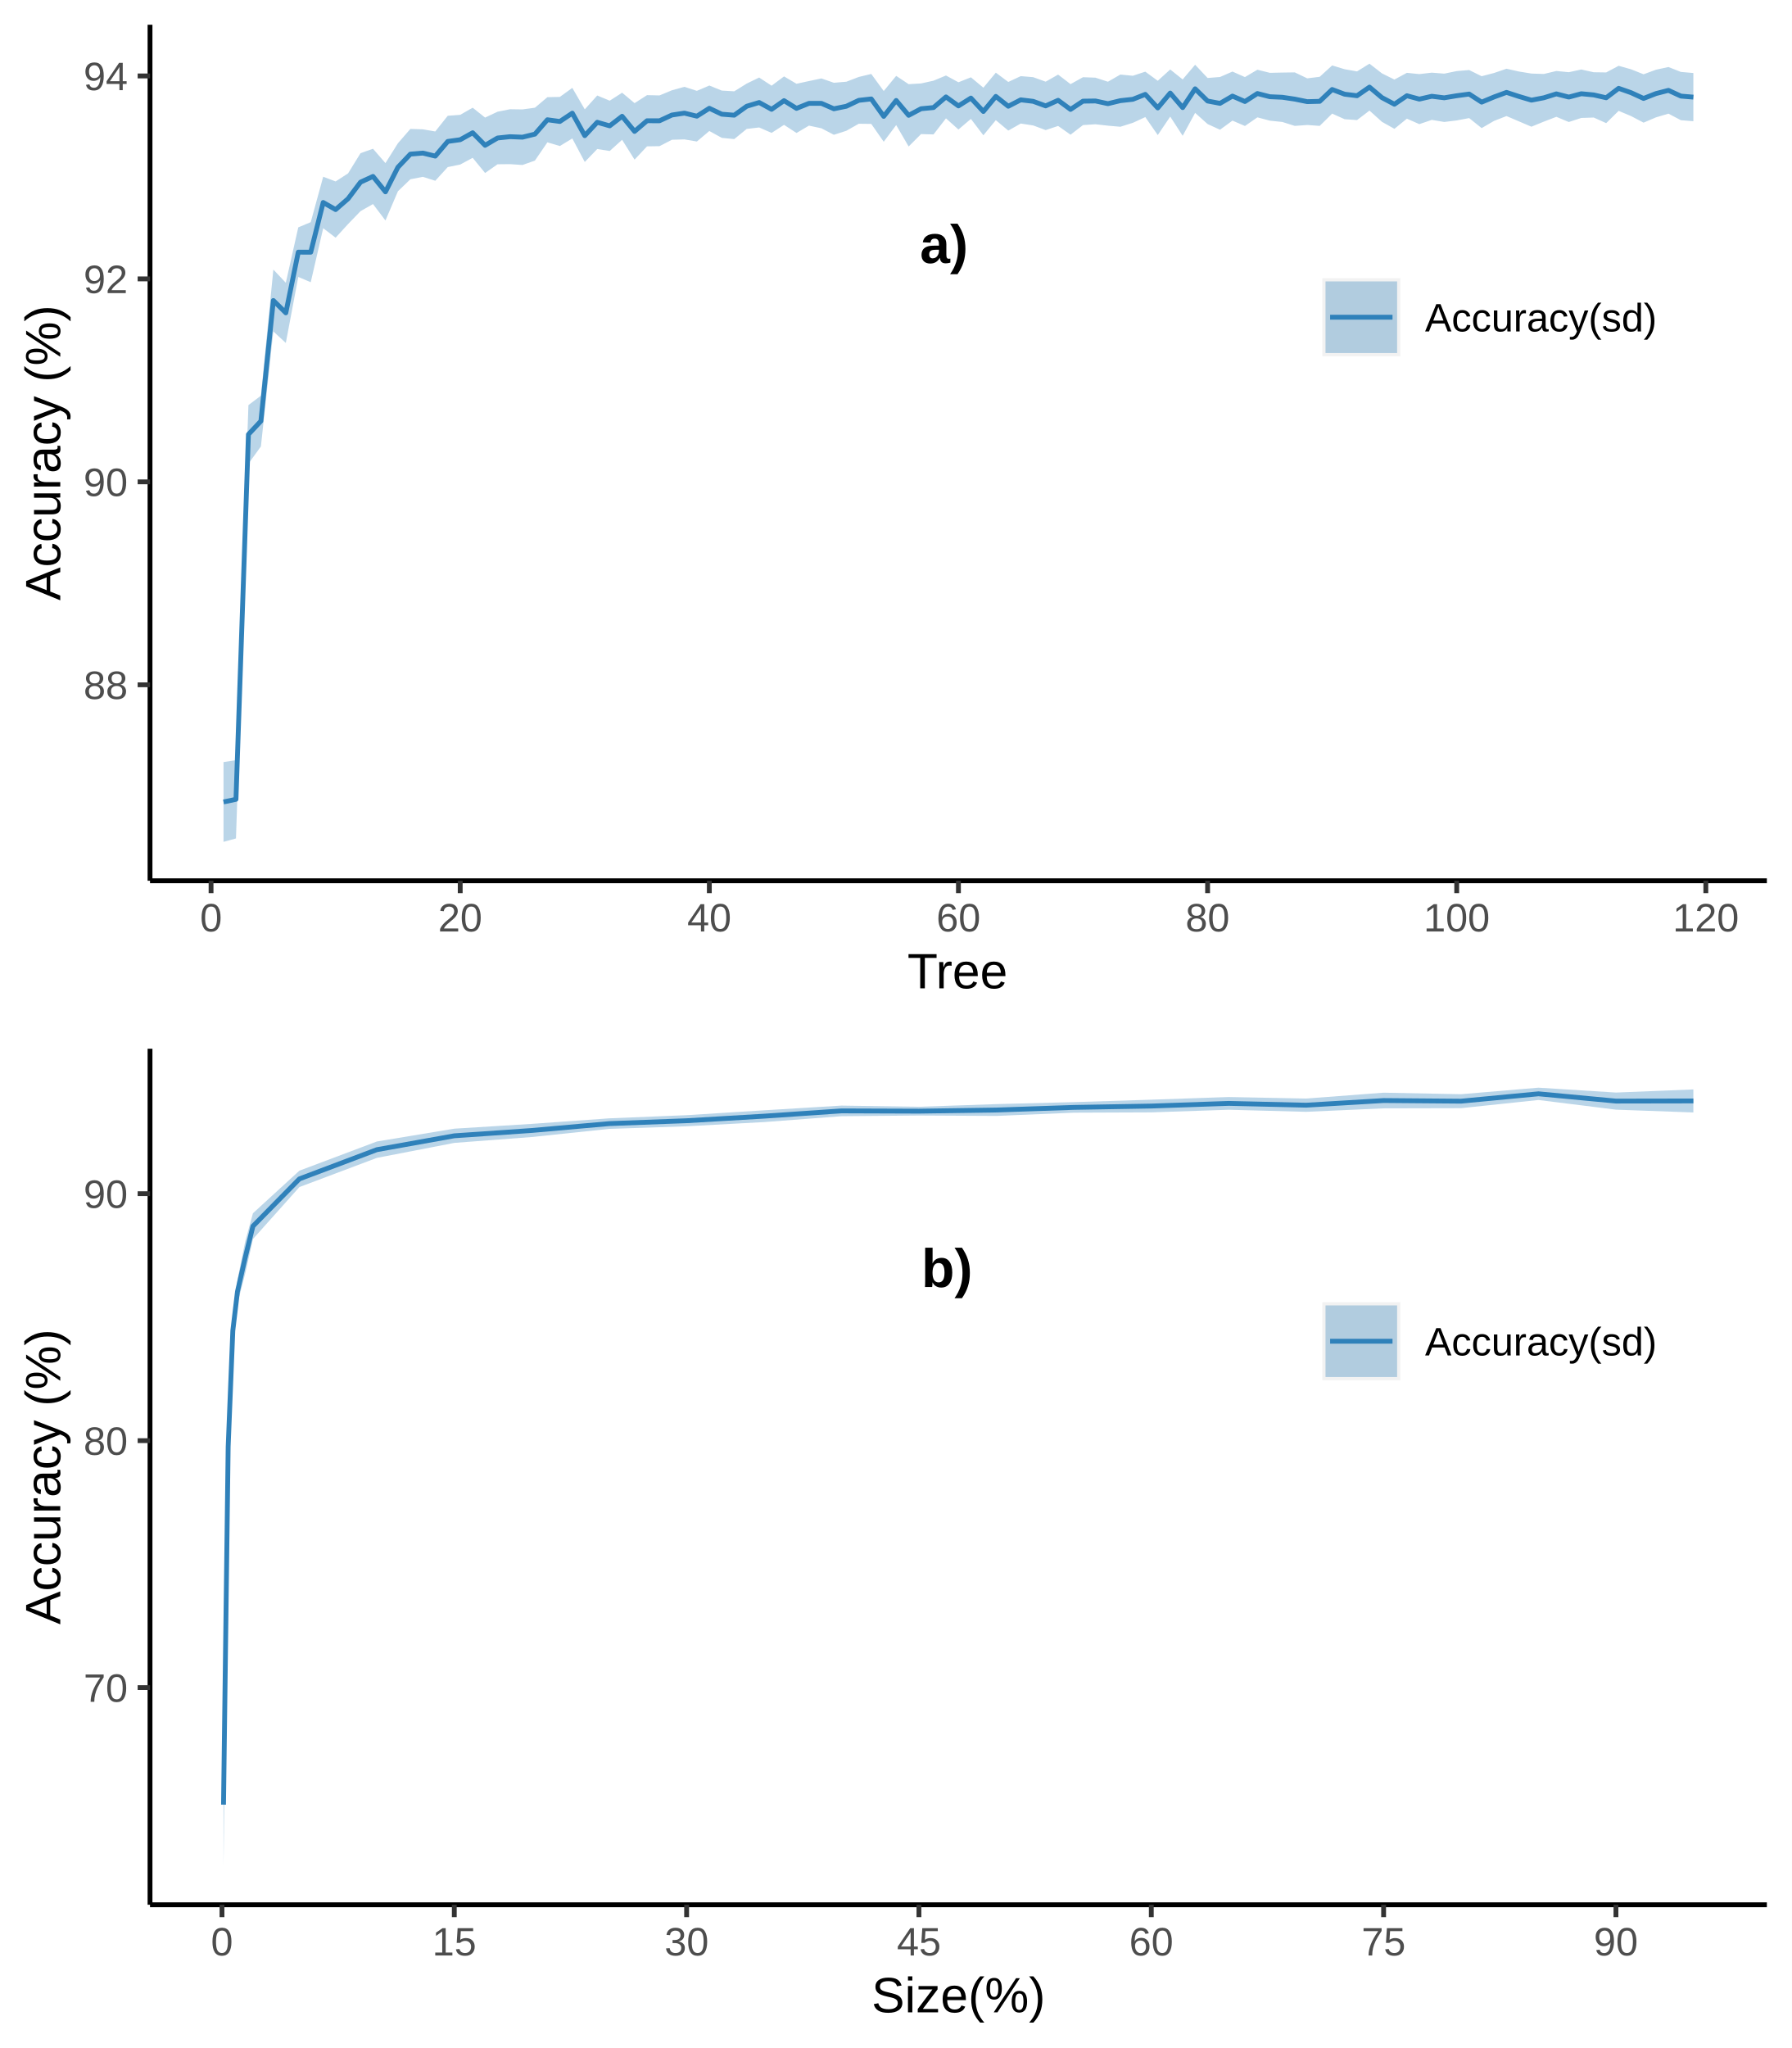
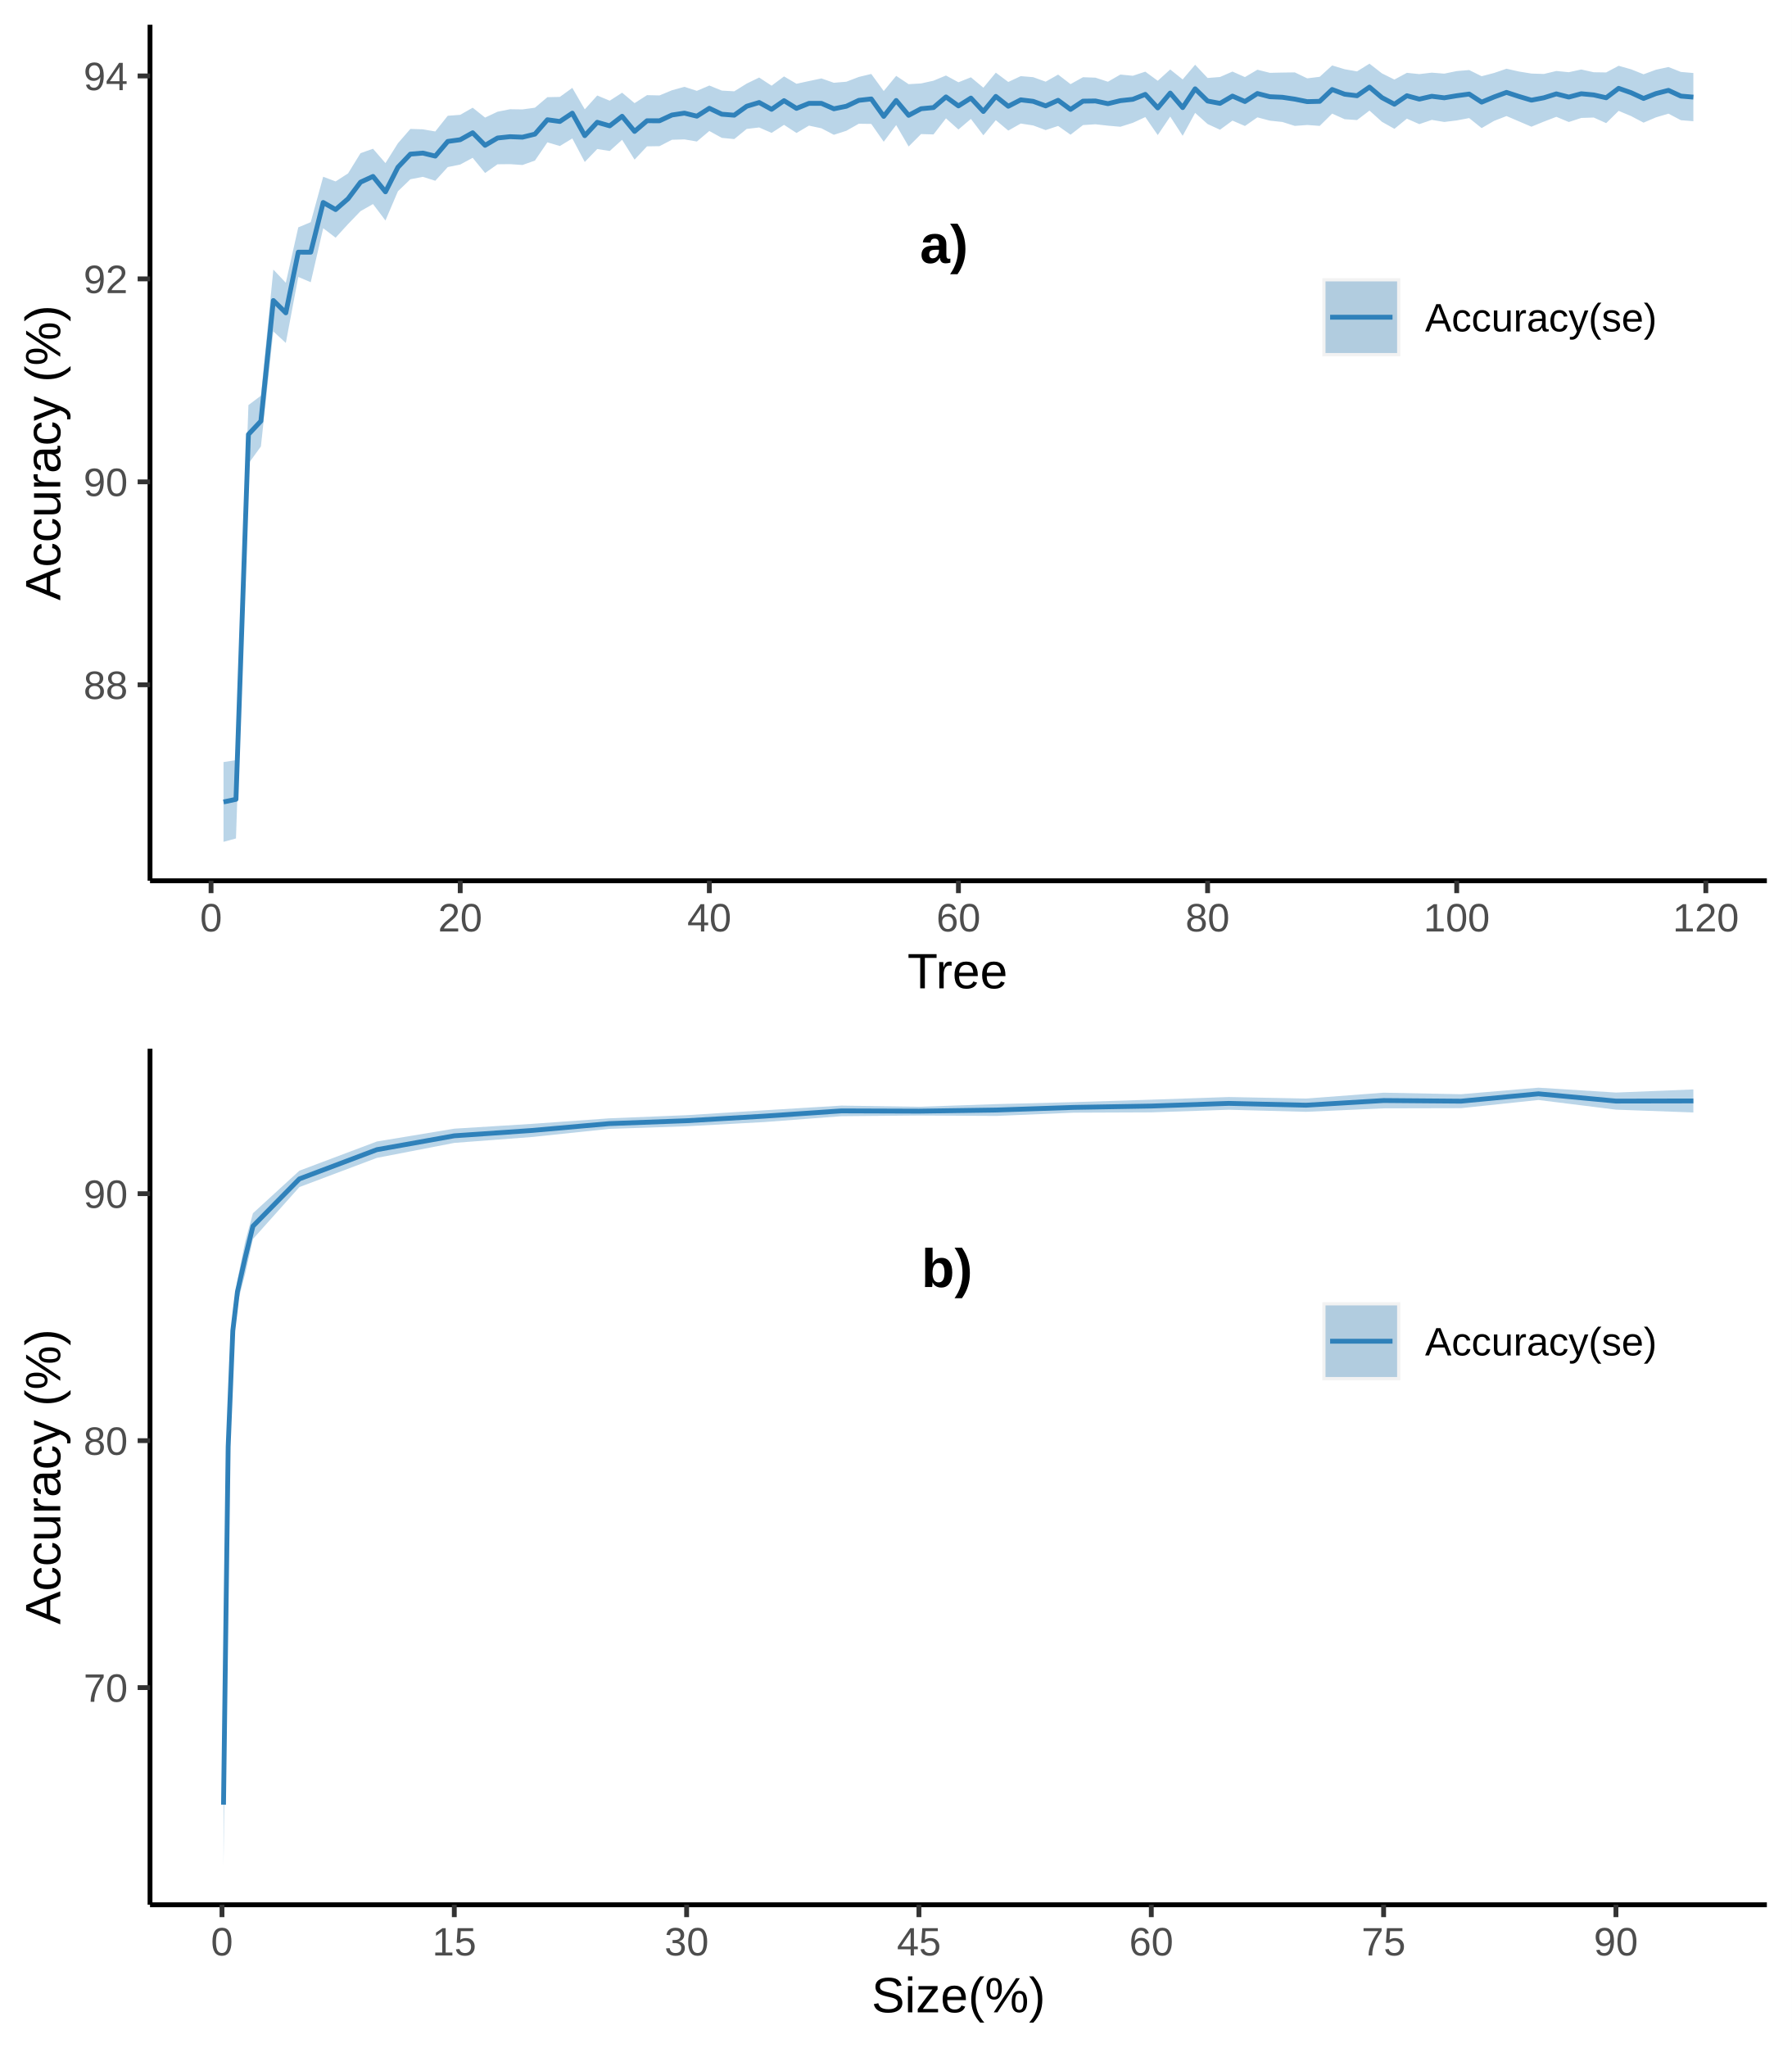
<svg xmlns="http://www.w3.org/2000/svg" viewBox="0 0 396.85 453.54">
  <defs>
    <style type="text/css">
    line, polyline, polygon, path, rect, circle {
      fill: none;
      stroke: #000000;
      stroke-linecap: round;
      stroke-linejoin: round;
      stroke-miterlimit: 10.00;
    }
  </style>
  </defs>
  <rect width="100%" height="100%" style="stroke: none; fill: #FFFFFF;" />
  <defs>
    <clipPath id="cpMC4wMHwzOTYuODV8MjI2Ljc3fDAuMDA=">
      <rect x="0" y="0.00" width="396.85" height="226.77" />
    </clipPath>
  </defs>
  <rect x="0" y="0.00" width="396.85" height="226.77" style="stroke-width: 1.07; stroke: #FFFFFF; fill: #FFFFFF;" clip-path="url(#cpMC4wMHwzOTYuODV8MjI2Ljc3fDAuMDA=)" />
  <defs>
    <clipPath id="cpMC4wMHwzOTYuODV8NDUzLjU0fDAuMDA=">
      <rect x="0.00" y="0.00" width="396.85" height="453.54" />
    </clipPath>
  </defs>
  <defs>
    <clipPath id="cpMzMuMjN8MzkxLjM3fDE5NS4wNXw1LjQ4">
      <rect x="33.23" y="5.48" width="358.14" height="189.57" />
    </clipPath>
  </defs>
  <polyline points="49.51,177.60 52.27,177.01 55.03,96.20 57.79,93.25 60.55,66.55 63.31,69.28 66.07,55.84 68.83,55.85 71.59,44.84 74.34,46.41 77.10,44.01 79.86,40.34 82.62,39.07 85.38,42.48 88.14,37.04 90.90,34.13 93.66,33.90 96.42,34.57 99.18,31.32 101.94,30.94 104.70,29.40 107.45,32.18 110.21,30.56 112.97,30.27 115.73,30.38 118.49,29.70 121.25,26.52 124.01,26.90 126.77,25.06 129.53,30.04 132.29,27.08 135.05,27.87 137.80,25.75 140.56,29.10 143.32,26.74 146.08,26.75 148.84,25.47 151.60,25.05 154.36,25.73 157.12,23.98 159.88,25.29 162.64,25.51 165.40,23.53 168.16,22.70 170.91,24.21 173.67,22.29 176.43,24.00 179.19,22.89 181.95,22.89 184.71,24.09 187.47,23.53 190.23,22.22 192.99,21.91 195.75,25.77 198.51,22.25 201.27,25.54 204.02,24.08 206.78,23.82 209.54,21.46 212.30,23.45 215.06,21.72 217.82,24.69 220.58,21.35 223.34,23.53 226.10,22.11 228.86,22.44 231.62,23.45 234.38,22.21 237.13,24.23 239.89,22.40 242.65,22.36 245.41,22.96 248.17,22.29 250.93,21.99 253.69,20.90 256.45,23.90 259.21,20.61 261.97,23.83 264.73,19.67 267.49,22.37 270.24,22.89 273.00,21.28 275.76,22.48 278.52,20.71 281.28,21.42 284.04,21.54 286.80,21.95 289.56,22.51 292.32,22.44 295.08,19.82 297.84,20.86 300.59,21.20 303.35,19.29 306.11,21.62 308.87,23.08 311.63,21.20 314.39,21.95 317.15,21.32 319.91,21.66 322.67,21.20 325.43,20.83 328.19,22.62 330.95,21.47 333.70,20.46 336.46,21.36 339.22,22.18 341.98,21.65 344.74,20.79 347.50,21.50 350.26,20.76 353.02,21.02 355.78,21.65 358.54,19.56 361.30,20.53 364.06,21.80 366.81,20.72 369.57,20.01 372.33,21.28 375.09,21.51 " style="stroke-width: 1.07; stroke: #3081BA; stroke-linecap: butt;" clip-path="url(#cpMzMuMjN8MzkxLjM3fDE5NS4wNXw1LjQ4)" />
  <polygon points="49.51,168.77 52.27,168.33 55.03,89.71 57.79,87.63 60.55,59.70 63.31,62.62 66.07,50.35 68.83,49.20 71.59,39.14 74.34,40.18 77.10,38.40 79.86,33.92 82.62,32.94 85.38,36.12 88.14,31.73 90.90,28.55 93.66,28.64 96.42,29.11 99.18,25.64 101.94,25.43 104.70,23.85 107.45,26.04 110.21,24.74 112.97,24.19 115.73,24.23 118.49,23.85 121.25,21.52 124.01,21.46 126.77,19.46 129.53,24.22 132.29,21.15 135.05,22.30 137.80,20.53 140.56,22.84 143.32,21.07 146.08,21.13 148.84,19.99 151.60,19.23 154.36,20.12 157.12,18.94 159.88,20.06 162.64,20.22 165.40,18.51 168.16,17.17 170.91,18.98 173.67,16.92 176.43,18.55 179.19,17.95 181.95,17.37 184.71,18.33 187.47,18.10 190.23,17.04 192.99,16.38 195.75,20.16 198.51,16.80 201.27,18.64 204.02,18.48 206.78,17.87 209.54,16.72 212.30,18.22 215.06,17.12 217.82,19.42 220.58,16.09 223.34,18.15 226.10,16.86 228.86,17.09 231.62,18.09 234.38,16.52 237.13,18.63 239.89,17.10 242.65,17.20 245.41,18.10 248.17,16.51 250.93,16.78 253.69,15.87 256.45,17.89 259.21,15.39 261.97,17.59 264.73,14.34 267.49,17.27 270.24,17.05 273.00,15.85 275.76,17.07 278.52,15.44 281.28,16.13 284.04,16.07 286.80,16.03 289.56,17.35 292.32,17.01 295.08,14.49 297.84,15.33 300.59,15.81 303.35,14.10 306.11,16.25 308.87,17.62 311.63,16.13 314.39,16.41 317.15,16.09 319.91,16.31 322.67,15.74 325.43,15.51 328.19,16.88 330.95,16.16 333.70,15.22 336.46,15.84 339.22,16.29 341.98,16.38 344.74,15.72 347.50,15.99 350.26,15.39 353.02,16.00 355.78,16.04 358.54,14.57 361.30,15.35 364.06,16.45 366.81,15.44 369.57,14.84 372.33,15.93 375.09,16.17 375.09,26.84 372.33,26.62 369.57,25.17 366.81,25.99 364.06,27.16 361.30,25.71 358.54,24.55 355.78,27.27 353.02,26.03 350.26,26.12 347.50,27.02 344.74,25.87 341.98,26.93 339.22,28.06 336.46,26.88 333.70,25.70 330.95,26.77 328.19,28.37 325.43,26.15 322.67,26.67 319.91,27.01 317.15,26.55 314.39,27.49 311.63,26.28 308.87,28.53 306.11,26.98 303.35,24.49 300.59,26.59 297.84,26.40 295.08,25.16 292.32,27.88 289.56,27.68 286.80,27.88 284.04,27.01 281.28,26.72 278.52,25.99 275.76,27.90 273.00,26.71 270.24,28.73 267.49,27.47 264.73,25.00 261.97,30.07 259.21,25.82 256.45,29.91 253.69,25.93 250.93,27.20 248.17,28.07 245.41,27.83 242.65,27.52 239.89,27.70 237.13,29.83 234.38,27.89 231.62,28.81 228.86,27.78 226.10,27.36 223.34,28.92 220.58,26.61 217.82,29.96 215.06,26.33 212.30,28.68 209.54,26.21 206.78,29.77 204.02,29.69 201.27,32.44 198.51,27.70 195.75,31.39 192.99,27.44 190.23,27.40 187.47,28.96 184.71,29.85 181.95,28.41 179.19,27.82 176.43,29.45 173.67,27.65 170.91,29.43 168.16,28.23 165.40,28.55 162.64,30.80 159.88,30.53 157.12,29.01 154.36,31.34 151.60,30.87 148.84,30.95 146.08,32.37 143.32,32.41 140.56,35.35 137.80,30.96 135.05,33.44 132.29,33.00 129.53,35.87 126.77,30.66 124.01,32.34 121.25,31.52 118.49,35.56 115.73,36.54 112.97,36.35 110.21,36.38 107.45,38.31 104.70,34.95 101.94,36.44 99.18,37.00 96.42,40.03 93.66,39.16 90.90,39.70 88.14,42.36 85.38,48.83 82.62,45.19 79.86,46.76 77.10,49.62 74.34,52.64 71.59,50.54 68.83,62.50 66.07,61.33 63.31,75.95 60.55,73.40 57.79,98.87 55.03,102.68 52.27,185.68 49.51,186.43 " style="stroke-width: 0.00; stroke: none; fill: #3081BA; fill-opacity: 0.33;" clip-path="url(#cpMzMuMjN8MzkxLjM3fDE5NS4wNXw1LjQ4)" />
  <polyline points="49.51,168.77 52.27,168.33 55.03,89.71 57.79,87.63 60.55,59.70 63.31,62.62 66.07,50.35 68.83,49.20 71.59,39.14 74.34,40.18 77.10,38.40 79.86,33.92 82.62,32.94 85.38,36.12 88.14,31.73 90.90,28.55 93.66,28.64 96.42,29.11 99.18,25.64 101.94,25.43 104.70,23.85 107.45,26.04 110.21,24.74 112.97,24.19 115.73,24.23 118.49,23.85 121.25,21.52 124.01,21.46 126.77,19.46 129.53,24.22 132.29,21.15 135.05,22.30 137.80,20.53 140.56,22.84 143.32,21.07 146.08,21.13 148.84,19.99 151.60,19.23 154.36,20.12 157.12,18.94 159.88,20.06 162.64,20.22 165.40,18.51 168.16,17.17 170.91,18.98 173.67,16.92 176.43,18.55 179.19,17.95 181.95,17.37 184.71,18.33 187.47,18.10 190.23,17.04 192.99,16.38 195.75,20.16 198.51,16.80 201.27,18.64 204.02,18.48 206.78,17.87 209.54,16.72 212.30,18.22 215.06,17.12 217.82,19.42 220.58,16.09 223.34,18.15 226.10,16.86 228.86,17.09 231.62,18.09 234.38,16.52 237.13,18.63 239.89,17.10 242.65,17.20 245.41,18.10 248.17,16.51 250.93,16.78 253.69,15.87 256.45,17.89 259.21,15.39 261.97,17.59 264.73,14.34 267.49,17.27 270.24,17.05 273.00,15.85 275.76,17.07 278.52,15.44 281.28,16.13 284.04,16.07 286.80,16.03 289.56,17.35 292.32,17.01 295.08,14.49 297.84,15.33 300.59,15.81 303.35,14.10 306.11,16.25 308.87,17.62 311.63,16.13 314.39,16.41 317.15,16.09 319.91,16.31 322.67,15.74 325.43,15.51 328.19,16.88 330.95,16.16 333.70,15.22 336.46,15.84 339.22,16.29 341.98,16.38 344.74,15.72 347.50,15.99 350.26,15.39 353.02,16.00 355.78,16.04 358.54,14.57 361.30,15.35 364.06,16.45 366.81,15.44 369.57,14.84 372.33,15.93 375.09,16.17 " style="stroke-width: 1.07; stroke: none;" clip-path="url(#cpMzMuMjN8MzkxLjM3fDE5NS4wNXw1LjQ4)" />
  <polyline points="375.09,26.84 372.33,26.62 369.57,25.17 366.81,25.99 364.06,27.16 361.30,25.71 358.54,24.55 355.78,27.27 353.02,26.03 350.26,26.12 347.50,27.02 344.74,25.87 341.98,26.93 339.22,28.06 336.46,26.88 333.70,25.70 330.95,26.77 328.19,28.37 325.43,26.15 322.67,26.67 319.91,27.01 317.15,26.55 314.39,27.49 311.63,26.28 308.87,28.53 306.11,26.98 303.35,24.49 300.59,26.59 297.84,26.40 295.08,25.16 292.32,27.88 289.56,27.68 286.80,27.88 284.04,27.01 281.28,26.72 278.52,25.99 275.76,27.90 273.00,26.71 270.24,28.73 267.49,27.47 264.73,25.00 261.97,30.07 259.21,25.82 256.45,29.91 253.69,25.93 250.93,27.20 248.17,28.07 245.41,27.83 242.65,27.52 239.89,27.70 237.13,29.83 234.38,27.89 231.62,28.81 228.86,27.78 226.10,27.36 223.34,28.92 220.58,26.61 217.82,29.96 215.06,26.33 212.30,28.68 209.54,26.21 206.78,29.77 204.02,29.69 201.27,32.44 198.51,27.70 195.75,31.39 192.99,27.44 190.23,27.40 187.47,28.96 184.71,29.85 181.95,28.41 179.19,27.82 176.43,29.45 173.67,27.65 170.91,29.43 168.16,28.23 165.40,28.55 162.64,30.80 159.88,30.53 157.12,29.01 154.36,31.34 151.60,30.87 148.84,30.95 146.08,32.37 143.32,32.41 140.56,35.35 137.80,30.96 135.05,33.44 132.29,33.00 129.53,35.87 126.77,30.66 124.01,32.34 121.25,31.52 118.49,35.56 115.73,36.54 112.97,36.35 110.21,36.38 107.45,38.31 104.70,34.95 101.94,36.44 99.18,37.00 96.42,40.03 93.66,39.16 90.90,39.70 88.14,42.36 85.38,48.83 82.62,45.19 79.86,46.76 77.10,49.62 74.34,52.64 71.59,50.54 68.83,62.50 66.07,61.33 63.31,75.95 60.55,73.40 57.79,98.87 55.03,102.68 52.27,185.68 49.51,186.43 " style="stroke-width: 1.07; stroke: none;" clip-path="url(#cpMzMuMjN8MzkxLjM3fDE5NS4wNXw1LjQ4)" />
  <defs>
    <clipPath id="cpMC4wMHwzOTYuODV8NDUzLjU0fDAuMDA=">
      <rect x="0.00" y="0.00" width="396.85" height="453.54" />
    </clipPath>
  </defs>
  <polyline points="33.23,195.05 33.23,5.48 " style="stroke-width: 1.07; stroke-linecap: butt;" clip-path="url(#cpMC4wMHwzOTYuODV8NDUzLjU0fDAuMDA=)" />
  <g clip-path="url(#cpMC4wMHwzOTYuODV8NDUzLjU0fDAuMDA=)">
    <text x="18.51" y="154.80" style="font-size: 8.80px; fill: #4D4D4D; font-family: Arial;" textLength="9.79px" lengthAdjust="spacingAndGlyphs">88</text>
  </g>
  <g clip-path="url(#cpMC4wMHwzOTYuODV8NDUzLjU0fDAuMDA=)">
    <text x="18.51" y="109.86" style="font-size: 8.80px; fill: #4D4D4D; font-family: Arial;" textLength="9.79px" lengthAdjust="spacingAndGlyphs">90</text>
  </g>
  <g clip-path="url(#cpMC4wMHwzOTYuODV8NDUzLjU0fDAuMDA=)">
    <text x="18.51" y="64.91" style="font-size: 8.80px; fill: #4D4D4D; font-family: Arial;" textLength="9.79px" lengthAdjust="spacingAndGlyphs">92</text>
  </g>
  <g clip-path="url(#cpMC4wMHwzOTYuODV8NDUzLjU0fDAuMDA=)">
    <text x="18.51" y="19.97" style="font-size: 8.80px; fill: #4D4D4D; font-family: Arial;" textLength="9.79px" lengthAdjust="spacingAndGlyphs">94</text>
  </g>
  <polyline points="30.49,151.65 33.23,151.65 " style="stroke-width: 1.07; stroke: #333333; stroke-linecap: butt;" clip-path="url(#cpMC4wMHwzOTYuODV8NDUzLjU0fDAuMDA=)" />
  <polyline points="30.49,106.71 33.23,106.71 " style="stroke-width: 1.07; stroke: #333333; stroke-linecap: butt;" clip-path="url(#cpMC4wMHwzOTYuODV8NDUzLjU0fDAuMDA=)" />
  <polyline points="30.49,61.76 33.23,61.76 " style="stroke-width: 1.07; stroke: #333333; stroke-linecap: butt;" clip-path="url(#cpMC4wMHwzOTYuODV8NDUzLjU0fDAuMDA=)" />
  <polyline points="30.49,16.82 33.23,16.82 " style="stroke-width: 1.07; stroke: #333333; stroke-linecap: butt;" clip-path="url(#cpMC4wMHwzOTYuODV8NDUzLjU0fDAuMDA=)" />
  <polyline points="33.23,195.05 391.37,195.05 " style="stroke-width: 1.07; stroke-linecap: butt;" clip-path="url(#cpMC4wMHwzOTYuODV8NDUzLjU0fDAuMDA=)" />
  <polyline points="46.75,197.79 46.75,195.05 " style="stroke-width: 1.07; stroke: #333333; stroke-linecap: butt;" clip-path="url(#cpMC4wMHwzOTYuODV8NDUzLjU0fDAuMDA=)" />
  <polyline points="101.94,197.79 101.94,195.05 " style="stroke-width: 1.07; stroke: #333333; stroke-linecap: butt;" clip-path="url(#cpMC4wMHwzOTYuODV8NDUzLjU0fDAuMDA=)" />
  <polyline points="157.12,197.79 157.12,195.05 " style="stroke-width: 1.07; stroke: #333333; stroke-linecap: butt;" clip-path="url(#cpMC4wMHwzOTYuODV8NDUzLjU0fDAuMDA=)" />
  <polyline points="212.30,197.79 212.30,195.05 " style="stroke-width: 1.07; stroke: #333333; stroke-linecap: butt;" clip-path="url(#cpMC4wMHwzOTYuODV8NDUzLjU0fDAuMDA=)" />
  <polyline points="267.49,197.79 267.49,195.05 " style="stroke-width: 1.07; stroke: #333333; stroke-linecap: butt;" clip-path="url(#cpMC4wMHwzOTYuODV8NDUzLjU0fDAuMDA=)" />
  <polyline points="322.67,197.79 322.67,195.05 " style="stroke-width: 1.07; stroke: #333333; stroke-linecap: butt;" clip-path="url(#cpMC4wMHwzOTYuODV8NDUzLjU0fDAuMDA=)" />
  <polyline points="377.85,197.79 377.85,195.05 " style="stroke-width: 1.07; stroke: #333333; stroke-linecap: butt;" clip-path="url(#cpMC4wMHwzOTYuODV8NDUzLjU0fDAuMDA=)" />
  <g clip-path="url(#cpMC4wMHwzOTYuODV8NDUzLjU0fDAuMDA=)">
    <text x="44.31" y="206.28" style="font-size: 8.80px; fill: #4D4D4D; font-family: Arial;" textLength="4.89px" lengthAdjust="spacingAndGlyphs">0</text>
  </g>
  <g clip-path="url(#cpMC4wMHwzOTYuODV8NDUzLjU0fDAuMDA=)">
    <text x="97.04" y="206.28" style="font-size: 8.80px; fill: #4D4D4D; font-family: Arial;" textLength="9.79px" lengthAdjust="spacingAndGlyphs">20</text>
  </g>
  <g clip-path="url(#cpMC4wMHwzOTYuODV8NDUzLjU0fDAuMDA=)">
    <text x="152.22" y="206.28" style="font-size: 8.80px; fill: #4D4D4D; font-family: Arial;" textLength="9.79px" lengthAdjust="spacingAndGlyphs">40</text>
  </g>
  <g clip-path="url(#cpMC4wMHwzOTYuODV8NDUzLjU0fDAuMDA=)">
    <text x="207.41" y="206.28" style="font-size: 8.80px; fill: #4D4D4D; font-family: Arial;" textLength="9.79px" lengthAdjust="spacingAndGlyphs">60</text>
  </g>
  <g clip-path="url(#cpMC4wMHwzOTYuODV8NDUzLjU0fDAuMDA=)">
    <text x="262.59" y="206.28" style="font-size: 8.80px; fill: #4D4D4D; font-family: Arial;" textLength="9.79px" lengthAdjust="spacingAndGlyphs">80</text>
  </g>
  <g clip-path="url(#cpMC4wMHwzOTYuODV8NDUzLjU0fDAuMDA=)">
    <text x="315.33" y="206.28" style="font-size: 8.80px; fill: #4D4D4D; font-family: Arial;" textLength="14.68px" lengthAdjust="spacingAndGlyphs">100</text>
  </g>
  <g clip-path="url(#cpMC4wMHwzOTYuODV8NDUzLjU0fDAuMDA=)">
    <text x="370.51" y="206.28" style="font-size: 8.80px; fill: #4D4D4D; font-family: Arial;" textLength="14.68px" lengthAdjust="spacingAndGlyphs">120</text>
  </g>
  <g clip-path="url(#cpMC4wMHwzOTYuODV8NDUzLjU0fDAuMDA=)">
    <text x="200.99" y="218.87" style="font-size: 11.00px; font-family: Arial;" textLength="22.62px" lengthAdjust="spacingAndGlyphs">Tree</text>
  </g>
  <g clip-path="url(#cpMC4wMHwzOTYuODV8NDUzLjU0fDAuMDA=)">
    <text transform="translate(13.35,132.96) rotate(-90)" style="font-size: 11.00px; font-family: Arial;" textLength="65.40px" lengthAdjust="spacingAndGlyphs">Accuracy (%)</text>
  </g>
  <rect x="287.42" y="40.33" width="86.13" height="44.04" style="stroke-width: 1.07; stroke: none; fill: #FFFFFF;" clip-path="url(#cpMC4wMHwzOTYuODV8NDUzLjU0fDAuMDA=)" />
  <rect x="292.90" y="61.61" width="17.28" height="17.28" style="stroke-width: 1.07; stroke: none; fill: #F2F2F2;" clip-path="url(#cpMC4wMHwzOTYuODV8NDUzLjU0fDAuMDA=)" />
  <line x1="294.63" y1="70.25" x2="308.45" y2="70.25" style="stroke-width: 1.07; stroke: #3081BA; stroke-linecap: butt;" clip-path="url(#cpMC4wMHwzOTYuODV8NDUzLjU0fDAuMDA=)" />
  <rect x="293.61" y="62.32" width="15.86" height="15.86" style="stroke-width: 1.07; stroke: none; stroke-linecap: square; stroke-linejoin: miter; fill: #3081BA; fill-opacity: 0.33;" clip-path="url(#cpMC4wMHwzOTYuODV8NDUzLjU0fDAuMDA=)" />
  <g clip-path="url(#cpMC4wMHwzOTYuODV8NDUzLjU0fDAuMDA=)">
-     <text x="315.66" y="73.40" style="font-size: 8.80px; font-family: Arial;" textLength="51.34px" lengthAdjust="spacingAndGlyphs">Accuracy(sd)</text>
+     <text x="315.66" y="73.40" style="font-size: 8.80px; font-family: Arial;" textLength="51.34px" lengthAdjust="spacingAndGlyphs">Accuracy(se)</text>
  </g>
  <g clip-path="url(#cpMC4wMHwzOTYuODV8NDUzLjU0fDAuMDA=)">
    <text x="203.76" y="58.24" style="font-size: 12.00px; font-weight: bold; font-family: Arial;" textLength="10.67px" lengthAdjust="spacingAndGlyphs">a)</text>
  </g>
  <defs>
    <clipPath id="cpMC4wMHwzOTYuODV8NDUzLjU0fDIyNi43Nw==">
      <rect x="0" y="226.77" width="396.85" height="226.77" />
    </clipPath>
  </defs>
  <rect x="0" y="226.77" width="396.85" height="226.77" style="stroke-width: 1.07; stroke: #FFFFFF; fill: #FFFFFF;" clip-path="url(#cpMC4wMHwzOTYuODV8NDUzLjU0fDIyNi43Nw==)" />
  <defs>
    <clipPath id="cpMC4wMHwzOTYuODV8NDUzLjU0fDAuMDA=">
      <rect x="0.00" y="0.00" width="396.85" height="453.54" />
    </clipPath>
  </defs>
  <defs>
    <clipPath id="cpMzMuMjN8MzkxLjM3fDQyMS44MnwyMzIuMjU=">
      <rect x="33.23" y="232.25" width="358.14" height="189.57" />
    </clipPath>
  </defs>
  <polyline points="49.51,399.65 50.54,320.39 51.57,294.69 52.60,286.02 54.32,278.47 56.03,271.54 66.32,261.07 83.48,254.60 100.63,251.53 117.78,250.35 134.94,248.83 152.09,248.19 169.25,247.18 186.40,246.01 203.55,246.07 220.71,245.82 237.86,245.24 255.02,244.94 272.17,244.35 289.32,244.75 306.48,243.72 323.63,243.86 340.78,242.23 357.94,243.84 375.09,243.81 " style="stroke-width: 1.07; stroke: #3081BA; stroke-linecap: butt;" clip-path="url(#cpMzMuMjN8MzkxLjM3fDQyMS44MnwyMzIuMjU=)" />
  <polygon points="49.51,386.10 50.54,316.07 51.57,291.37 52.60,283.39 54.32,274.93 56.03,268.68 66.32,259.25 83.48,252.79 100.63,249.95 117.78,248.89 134.94,247.66 152.09,246.96 169.25,245.88 186.40,244.84 203.55,245.10 220.71,244.51 237.86,244.07 255.02,243.53 272.17,242.94 289.32,243.28 306.48,241.98 323.63,242.32 340.78,240.87 357.94,241.95 375.09,241.26 375.09,246.36 357.94,245.74 340.78,243.60 323.63,245.41 306.48,245.45 289.32,246.22 272.17,245.76 255.02,246.34 237.86,246.41 220.71,247.13 203.55,247.04 186.40,247.19 169.25,248.49 152.09,249.42 134.94,250.00 117.78,251.80 100.63,253.10 83.48,256.42 66.32,262.88 56.03,274.39 54.32,282.01 52.60,288.66 51.57,298.00 50.54,324.70 49.51,413.20 " style="stroke-width: 0.00; stroke: none; fill: #3081BA; fill-opacity: 0.33;" clip-path="url(#cpMzMuMjN8MzkxLjM3fDQyMS44MnwyMzIuMjU=)" />
  <polyline points="49.51,386.10 50.54,316.07 51.57,291.37 52.60,283.39 54.32,274.93 56.03,268.68 66.32,259.25 83.48,252.79 100.63,249.95 117.78,248.89 134.94,247.66 152.09,246.96 169.25,245.88 186.40,244.84 203.55,245.10 220.71,244.51 237.86,244.07 255.02,243.53 272.17,242.94 289.32,243.28 306.48,241.98 323.63,242.32 340.78,240.87 357.94,241.95 375.09,241.26 " style="stroke-width: 1.07; stroke: none;" clip-path="url(#cpMzMuMjN8MzkxLjM3fDQyMS44MnwyMzIuMjU=)" />
  <polyline points="375.09,246.36 357.94,245.74 340.78,243.60 323.63,245.41 306.48,245.45 289.32,246.22 272.17,245.76 255.02,246.34 237.86,246.41 220.71,247.13 203.55,247.04 186.40,247.19 169.25,248.49 152.09,249.42 134.94,250.00 117.78,251.80 100.63,253.10 83.48,256.42 66.32,262.88 56.03,274.39 54.32,282.01 52.60,288.66 51.57,298.00 50.54,324.70 49.51,413.20 " style="stroke-width: 1.07; stroke: none;" clip-path="url(#cpMzMuMjN8MzkxLjM3fDQyMS44MnwyMzIuMjU=)" />
  <defs>
    <clipPath id="cpMC4wMHwzOTYuODV8NDUzLjU0fDAuMDA=">
      <rect x="0.00" y="0.00" width="396.85" height="453.54" />
    </clipPath>
  </defs>
  <polyline points="33.23,421.82 33.23,232.25 " style="stroke-width: 1.07; stroke-linecap: butt;" clip-path="url(#cpMC4wMHwzOTYuODV8NDUzLjU0fDAuMDA=)" />
  <g clip-path="url(#cpMC4wMHwzOTYuODV8NDUzLjU0fDAuMDA=)">
    <text x="18.51" y="376.88" style="font-size: 8.80px; fill: #4D4D4D; font-family: Arial;" textLength="9.79px" lengthAdjust="spacingAndGlyphs">70</text>
  </g>
  <g clip-path="url(#cpMC4wMHwzOTYuODV8NDUzLjU0fDAuMDA=)">
    <text x="18.51" y="322.19" style="font-size: 8.80px; fill: #4D4D4D; font-family: Arial;" textLength="9.79px" lengthAdjust="spacingAndGlyphs">80</text>
  </g>
  <g clip-path="url(#cpMC4wMHwzOTYuODV8NDUzLjU0fDAuMDA=)">
    <text x="18.51" y="267.50" style="font-size: 8.80px; fill: #4D4D4D; font-family: Arial;" textLength="9.79px" lengthAdjust="spacingAndGlyphs">90</text>
  </g>
  <polyline points="30.49,373.73 33.23,373.73 " style="stroke-width: 1.07; stroke: #333333; stroke-linecap: butt;" clip-path="url(#cpMC4wMHwzOTYuODV8NDUzLjU0fDAuMDA=)" />
  <polyline points="30.49,319.04 33.23,319.04 " style="stroke-width: 1.07; stroke: #333333; stroke-linecap: butt;" clip-path="url(#cpMC4wMHwzOTYuODV8NDUzLjU0fDAuMDA=)" />
  <polyline points="30.49,264.35 33.23,264.35 " style="stroke-width: 1.07; stroke: #333333; stroke-linecap: butt;" clip-path="url(#cpMC4wMHwzOTYuODV8NDUzLjU0fDAuMDA=)" />
  <polyline points="33.23,421.82 391.37,421.82 " style="stroke-width: 1.07; stroke-linecap: butt;" clip-path="url(#cpMC4wMHwzOTYuODV8NDUzLjU0fDAuMDA=)" />
  <polyline points="49.17,424.56 49.17,421.82 " style="stroke-width: 1.07; stroke: #333333; stroke-linecap: butt;" clip-path="url(#cpMC4wMHwzOTYuODV8NDUzLjU0fDAuMDA=)" />
  <polyline points="100.63,424.56 100.63,421.82 " style="stroke-width: 1.07; stroke: #333333; stroke-linecap: butt;" clip-path="url(#cpMC4wMHwzOTYuODV8NDUzLjU0fDAuMDA=)" />
  <polyline points="152.09,424.56 152.09,421.82 " style="stroke-width: 1.07; stroke: #333333; stroke-linecap: butt;" clip-path="url(#cpMC4wMHwzOTYuODV8NDUzLjU0fDAuMDA=)" />
  <polyline points="203.55,424.56 203.55,421.82 " style="stroke-width: 1.07; stroke: #333333; stroke-linecap: butt;" clip-path="url(#cpMC4wMHwzOTYuODV8NDUzLjU0fDAuMDA=)" />
  <polyline points="255.02,424.56 255.02,421.82 " style="stroke-width: 1.07; stroke: #333333; stroke-linecap: butt;" clip-path="url(#cpMC4wMHwzOTYuODV8NDUzLjU0fDAuMDA=)" />
  <polyline points="306.48,424.56 306.48,421.82 " style="stroke-width: 1.07; stroke: #333333; stroke-linecap: butt;" clip-path="url(#cpMC4wMHwzOTYuODV8NDUzLjU0fDAuMDA=)" />
  <polyline points="357.94,424.56 357.94,421.82 " style="stroke-width: 1.07; stroke: #333333; stroke-linecap: butt;" clip-path="url(#cpMC4wMHwzOTYuODV8NDUzLjU0fDAuMDA=)" />
  <g clip-path="url(#cpMC4wMHwzOTYuODV8NDUzLjU0fDAuMDA=)">
    <text x="46.72" y="433.05" style="font-size: 8.80px; fill: #4D4D4D; font-family: Arial;" textLength="4.89px" lengthAdjust="spacingAndGlyphs">0</text>
  </g>
  <g clip-path="url(#cpMC4wMHwzOTYuODV8NDUzLjU0fDAuMDA=)">
    <text x="95.74" y="433.05" style="font-size: 8.80px; fill: #4D4D4D; font-family: Arial;" textLength="9.79px" lengthAdjust="spacingAndGlyphs">15</text>
  </g>
  <g clip-path="url(#cpMC4wMHwzOTYuODV8NDUzLjU0fDAuMDA=)">
    <text x="147.20" y="433.05" style="font-size: 8.80px; fill: #4D4D4D; font-family: Arial;" textLength="9.79px" lengthAdjust="spacingAndGlyphs">30</text>
  </g>
  <g clip-path="url(#cpMC4wMHwzOTYuODV8NDUzLjU0fDAuMDA=)">
    <text x="198.66" y="433.05" style="font-size: 8.80px; fill: #4D4D4D; font-family: Arial;" textLength="9.79px" lengthAdjust="spacingAndGlyphs">45</text>
  </g>
  <g clip-path="url(#cpMC4wMHwzOTYuODV8NDUzLjU0fDAuMDA=)">
    <text x="250.12" y="433.05" style="font-size: 8.80px; fill: #4D4D4D; font-family: Arial;" textLength="9.79px" lengthAdjust="spacingAndGlyphs">60</text>
  </g>
  <g clip-path="url(#cpMC4wMHwzOTYuODV8NDUzLjU0fDAuMDA=)">
    <text x="301.58" y="433.05" style="font-size: 8.80px; fill: #4D4D4D; font-family: Arial;" textLength="9.79px" lengthAdjust="spacingAndGlyphs">75</text>
  </g>
  <g clip-path="url(#cpMC4wMHwzOTYuODV8NDUzLjU0fDAuMDA=)">
    <text x="353.04" y="433.05" style="font-size: 8.80px; fill: #4D4D4D; font-family: Arial;" textLength="9.79px" lengthAdjust="spacingAndGlyphs">90</text>
  </g>
  <g clip-path="url(#cpMC4wMHwzOTYuODV8NDUzLjU0fDAuMDA=)">
    <text x="193.05" y="445.64" style="font-size: 11.00px; font-family: Arial;" textLength="38.51px" lengthAdjust="spacingAndGlyphs">Size(%)</text>
  </g>
  <g clip-path="url(#cpMC4wMHwzOTYuODV8NDUzLjU0fDAuMDA=)">
    <text transform="translate(13.35,359.73) rotate(-90)" style="font-size: 11.00px; font-family: Arial;" textLength="65.40px" lengthAdjust="spacingAndGlyphs">Accuracy (%)</text>
  </g>
  <rect x="287.42" y="267.10" width="86.13" height="44.04" style="stroke-width: 1.07; stroke: none; fill: #FFFFFF;" clip-path="url(#cpMC4wMHwzOTYuODV8NDUzLjU0fDAuMDA=)" />
  <rect x="292.90" y="288.38" width="17.28" height="17.28" style="stroke-width: 1.07; stroke: none; fill: #F2F2F2;" clip-path="url(#cpMC4wMHwzOTYuODV8NDUzLjU0fDAuMDA=)" />
  <line x1="294.63" y1="297.02" x2="308.45" y2="297.02" style="stroke-width: 1.07; stroke: #3081BA; stroke-linecap: butt;" clip-path="url(#cpMC4wMHwzOTYuODV8NDUzLjU0fDAuMDA=)" />
  <rect x="293.61" y="289.09" width="15.86" height="15.86" style="stroke-width: 1.07; stroke: none; stroke-linecap: square; stroke-linejoin: miter; fill: #3081BA; fill-opacity: 0.33;" clip-path="url(#cpMC4wMHwzOTYuODV8NDUzLjU0fDAuMDA=)" />
  <g clip-path="url(#cpMC4wMHwzOTYuODV8NDUzLjU0fDAuMDA=)">
-     <text x="315.66" y="300.17" style="font-size: 8.80px; font-family: Arial;" textLength="51.34px" lengthAdjust="spacingAndGlyphs">Accuracy(sd)</text>
+     <text x="315.66" y="300.17" style="font-size: 8.80px; font-family: Arial;" textLength="51.34px" lengthAdjust="spacingAndGlyphs">Accuracy(se)</text>
  </g>
  <g clip-path="url(#cpMC4wMHwzOTYuODV8NDUzLjU0fDAuMDA=)">
    <text x="204.09" y="285.01" style="font-size: 12.00px; font-weight: bold; font-family: Arial;" textLength="11.33px" lengthAdjust="spacingAndGlyphs">b)</text>
  </g>
</svg>
